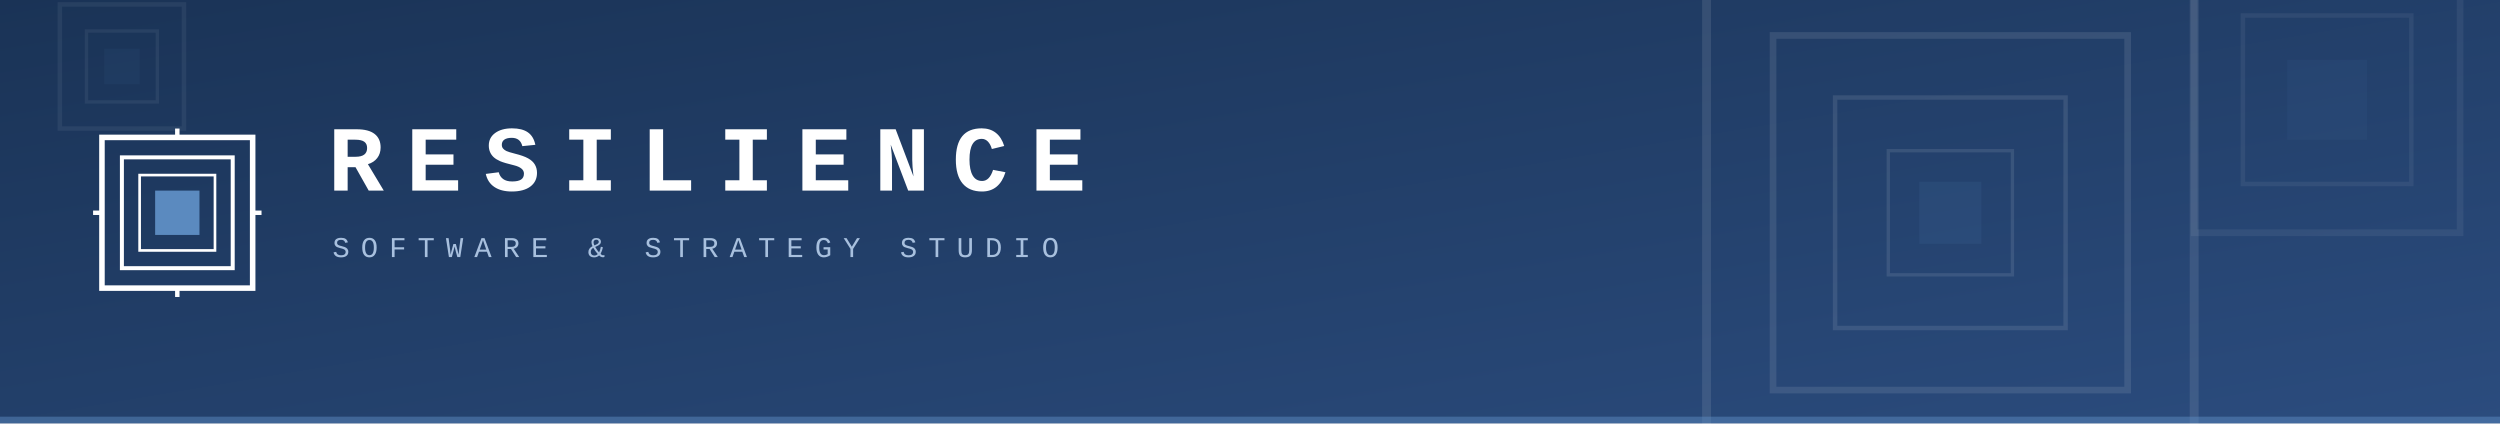
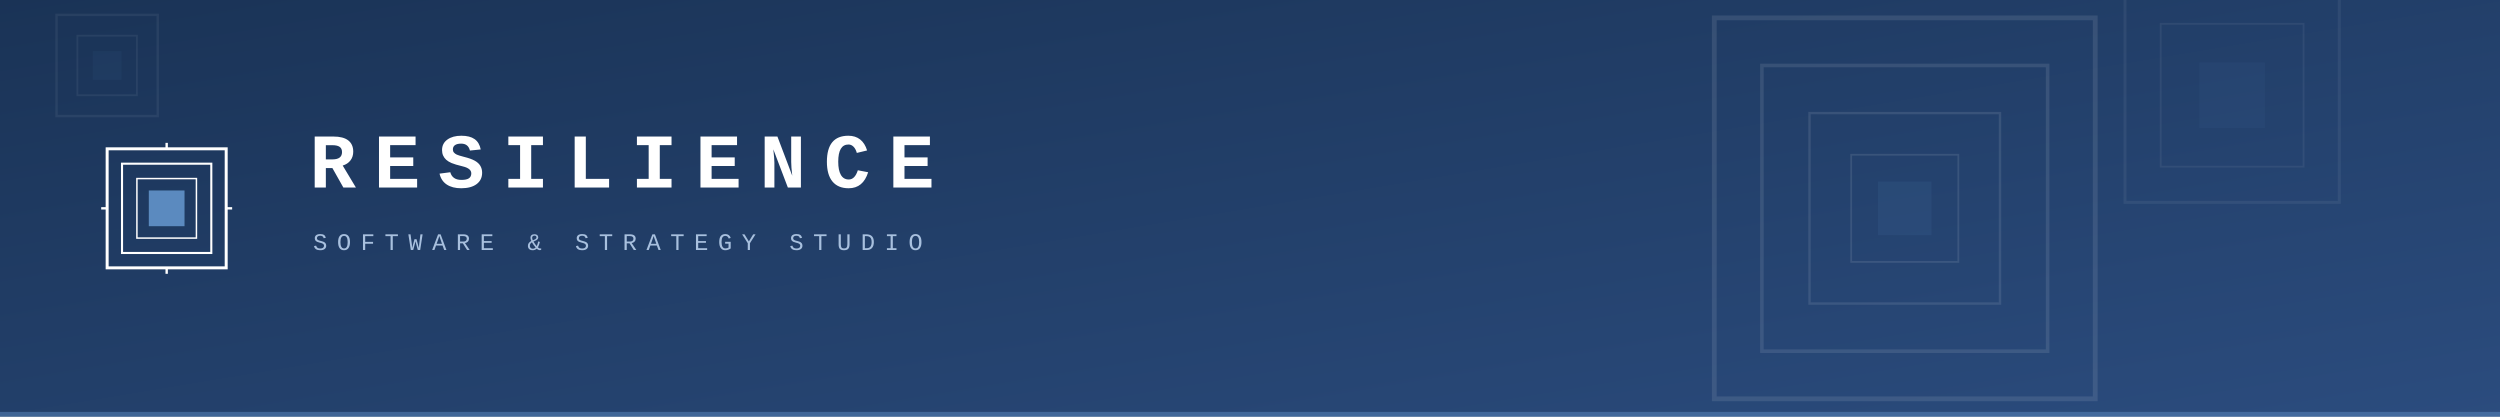
- <svg xmlns="http://www.w3.org/2000/svg" viewBox="0 0 1128 191" width="1128" height="191">
+ <svg xmlns="http://www.w3.org/2000/svg" viewBox="0 0 4200 700" width="4200" height="700">
  <defs>
    <linearGradient id="bg" x1="0%" y1="0%" x2="100%" y2="100%">
      <stop offset="0%" stop-color="#1a3356" />
      <stop offset="100%" stop-color="#2b4c7e" />
    </linearGradient>
  </defs>
-   <rect width="1128" height="191" fill="url(#bg)" />
-   <g opacity="0.10" transform="translate(880, 96)">
-     <rect x="-110" y="-110" width="220" height="220" fill="none" stroke="#ffffff" stroke-width="4" />
-     <rect x="-80" y="-80" width="160" height="160" fill="none" stroke="#ffffff" stroke-width="3" />
-     <rect x="-52" y="-52" width="104" height="104" fill="none" stroke="#ffffff" stroke-width="2" />
-     <rect x="-28" y="-28" width="56" height="56" fill="none" stroke="#ffffff" stroke-width="1.5" />
-     <rect x="-14" y="-14" width="28" height="28" fill="#5b8abf" />
+   <rect width="4200" height="700" fill="url(#bg)" />
+   <g opacity="0.10" transform="translate(3200, 350)">
+     <rect x="-320" y="-320" width="640" height="640" fill="none" stroke="#ffffff" stroke-width="8" />
+     <rect x="-240" y="-240" width="480" height="480" fill="none" stroke="#ffffff" stroke-width="6" />
+     <rect x="-160" y="-160" width="320" height="320" fill="none" stroke="#ffffff" stroke-width="4" />
+     <rect x="-90" y="-90" width="180" height="180" fill="none" stroke="#ffffff" stroke-width="3" />
+     <rect x="-45" y="-45" width="90" height="90" fill="#5b8abf" />
  </g>
-   <g opacity="0.06" transform="translate(1050, 45)">
-     <rect x="-60" y="-60" width="120" height="120" fill="none" stroke="#ffffff" stroke-width="3" />
-     <rect x="-38" y="-38" width="76" height="76" fill="none" stroke="#ffffff" stroke-width="2" />
-     <rect x="-18" y="-18" width="36" height="36" fill="#5b8abf" />
+   <g opacity="0.06" transform="translate(3750, 160)">
+     <rect x="-180" y="-180" width="360" height="360" fill="none" stroke="#ffffff" stroke-width="5" />
+     <rect x="-120" y="-120" width="240" height="240" fill="none" stroke="#ffffff" stroke-width="3" />
+     <rect x="-55" y="-55" width="110" height="110" fill="#5b8abf" />
  </g>
-   <g opacity="0.06" transform="translate(55, 30)">
-     <rect x="-28" y="-28" width="56" height="56" fill="none" stroke="#ffffff" stroke-width="2" />
-     <rect x="-16" y="-16" width="32" height="32" fill="none" stroke="#ffffff" stroke-width="1.5" />
-     <rect x="-8" y="-8" width="16" height="16" fill="#5b8abf" />
+   <g opacity="0.06" transform="translate(180, 110)">
+     <rect x="-85" y="-85" width="170" height="170" fill="none" stroke="#ffffff" stroke-width="4" />
+     <rect x="-50" y="-50" width="100" height="100" fill="none" stroke="#ffffff" stroke-width="3" />
+     <rect x="-24" y="-24" width="48" height="48" fill="#5b8abf" />
  </g>
-   <g transform="translate(80, 96)">
-     <rect x="-34" y="-34" width="68" height="68" fill="none" stroke="#ffffff" stroke-width="2.5" />
-     <rect x="-25" y="-25" width="50" height="50" fill="none" stroke="#ffffff" stroke-width="1.8" />
-     <rect x="-17" y="-17" width="34" height="34" fill="none" stroke="#ffffff" stroke-width="1.2" />
-     <rect x="-10" y="-10" width="20" height="20" fill="#5b8abf" />
-     <line x1="0" y1="-34" x2="0" y2="-38" stroke="#ffffff" stroke-width="2" />
-     <line x1="0" y1="34" x2="0" y2="38" stroke="#ffffff" stroke-width="2" />
-     <line x1="-34" y1="0" x2="-38" y2="0" stroke="#ffffff" stroke-width="2" />
-     <line x1="34" y1="0" x2="38" y2="0" stroke="#ffffff" stroke-width="2" />
+   <g transform="translate(280, 350)">
+     <rect x="-100" y="-100" width="200" height="200" fill="none" stroke="#ffffff" stroke-width="5" />
+     <rect x="-75" y="-75" width="150" height="150" fill="none" stroke="#ffffff" stroke-width="3.5" />
+     <rect x="-50" y="-50" width="100" height="100" fill="none" stroke="#ffffff" stroke-width="2.5" />
+     <rect x="-30" y="-30" width="60" height="60" fill="#5b8abf" />
+     <line x1="0" y1="-100" x2="0" y2="-110" stroke="#ffffff" stroke-width="4" />
+     <line x1="0" y1="100" x2="0" y2="110" stroke="#ffffff" stroke-width="4" />
+     <line x1="-100" y1="0" x2="-110" y2="0" stroke="#ffffff" stroke-width="4" />
+     <line x1="100" y1="0" x2="110" y2="0" stroke="#ffffff" stroke-width="4" />
  </g>
-   <text x="148" y="86" font-family="'IBM Plex Mono', 'Courier New', monospace" font-size="42" font-weight="700" letter-spacing="10" fill="#ffffff">RESILIENCE</text>
-   <text x="150" y="116" font-family="'IBM Plex Mono', 'Courier New', monospace" font-size="13" font-weight="400" letter-spacing="5" fill="#a8c0de">SOFTWARE &amp; STRATEGY STUDIO</text>
-   <rect x="0" y="188" width="1128" height="3" fill="#5b8abf" opacity="0.5" />
+   <text x="520" y="315" font-family="'IBM Plex Mono', 'Courier New', monospace" font-size="130" font-weight="700" letter-spacing="30" fill="#ffffff">RESILIENCE</text>
+   <text x="526" y="420" font-family="'IBM Plex Mono', 'Courier New', monospace" font-size="40" font-weight="400" letter-spacing="16" fill="#a8c0de">SOFTWARE &amp; STRATEGY STUDIO</text>
+   <rect x="0" y="692" width="4200" height="8" fill="#5b8abf" opacity="0.5" />
</svg>
